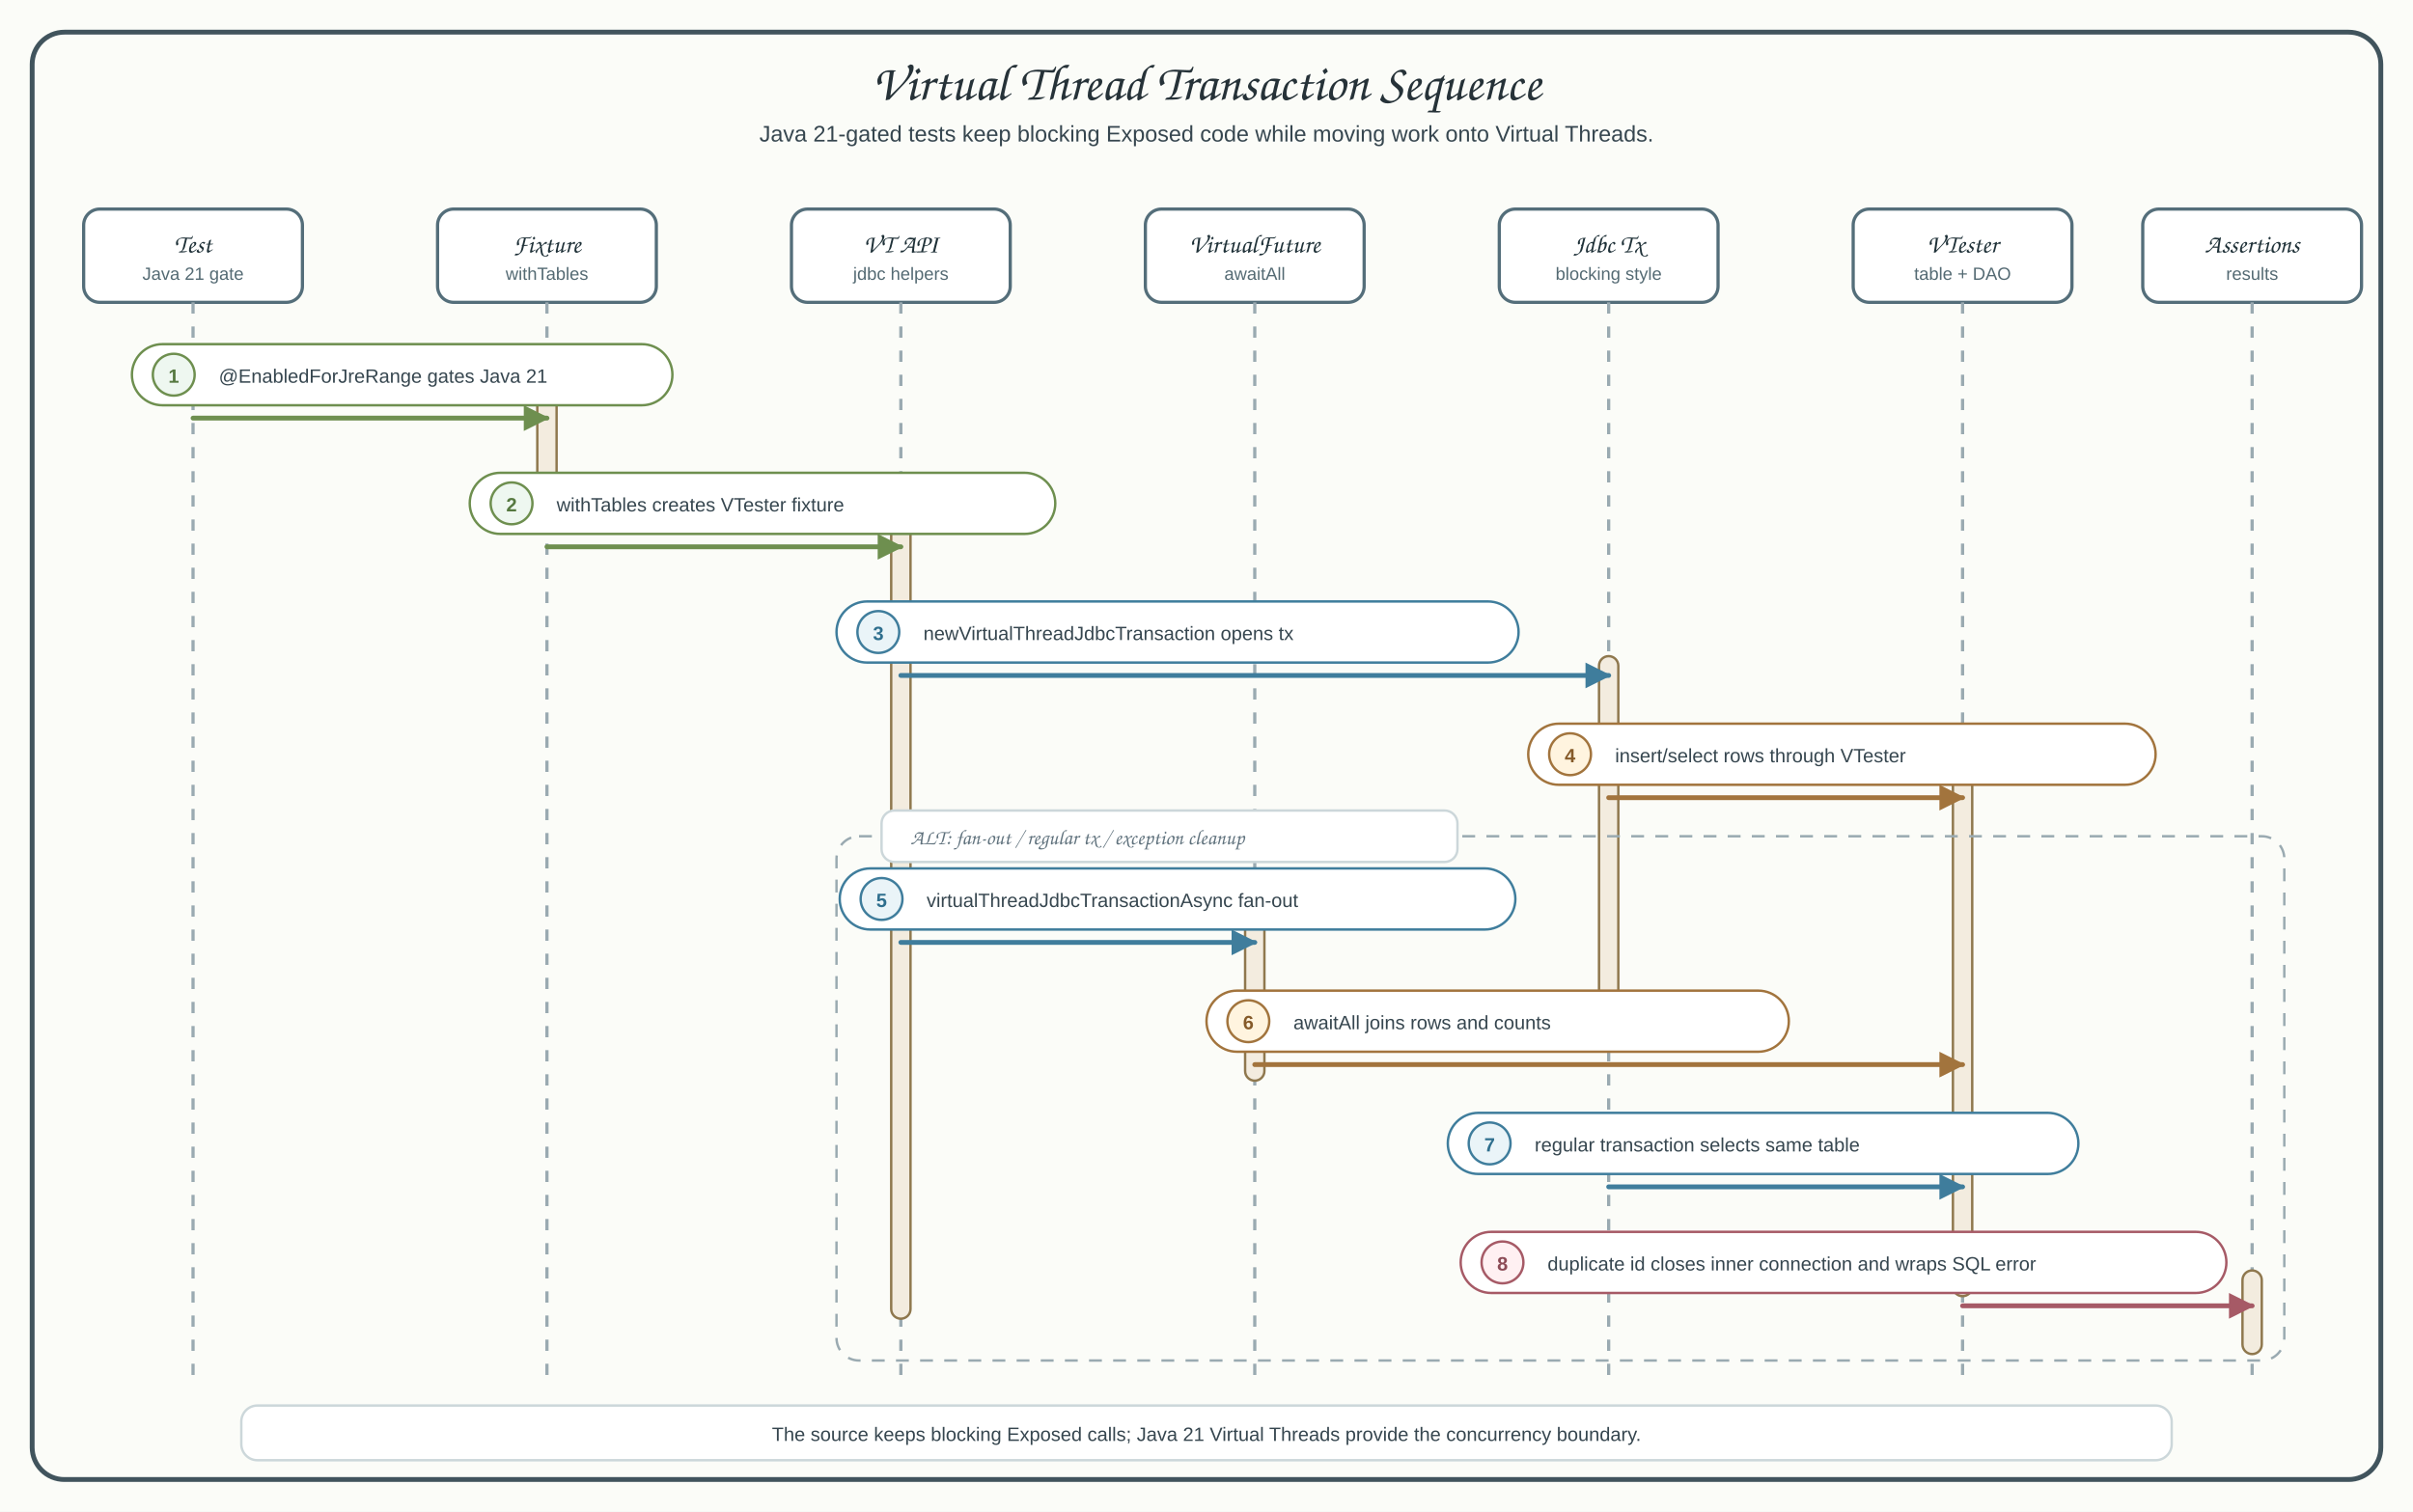
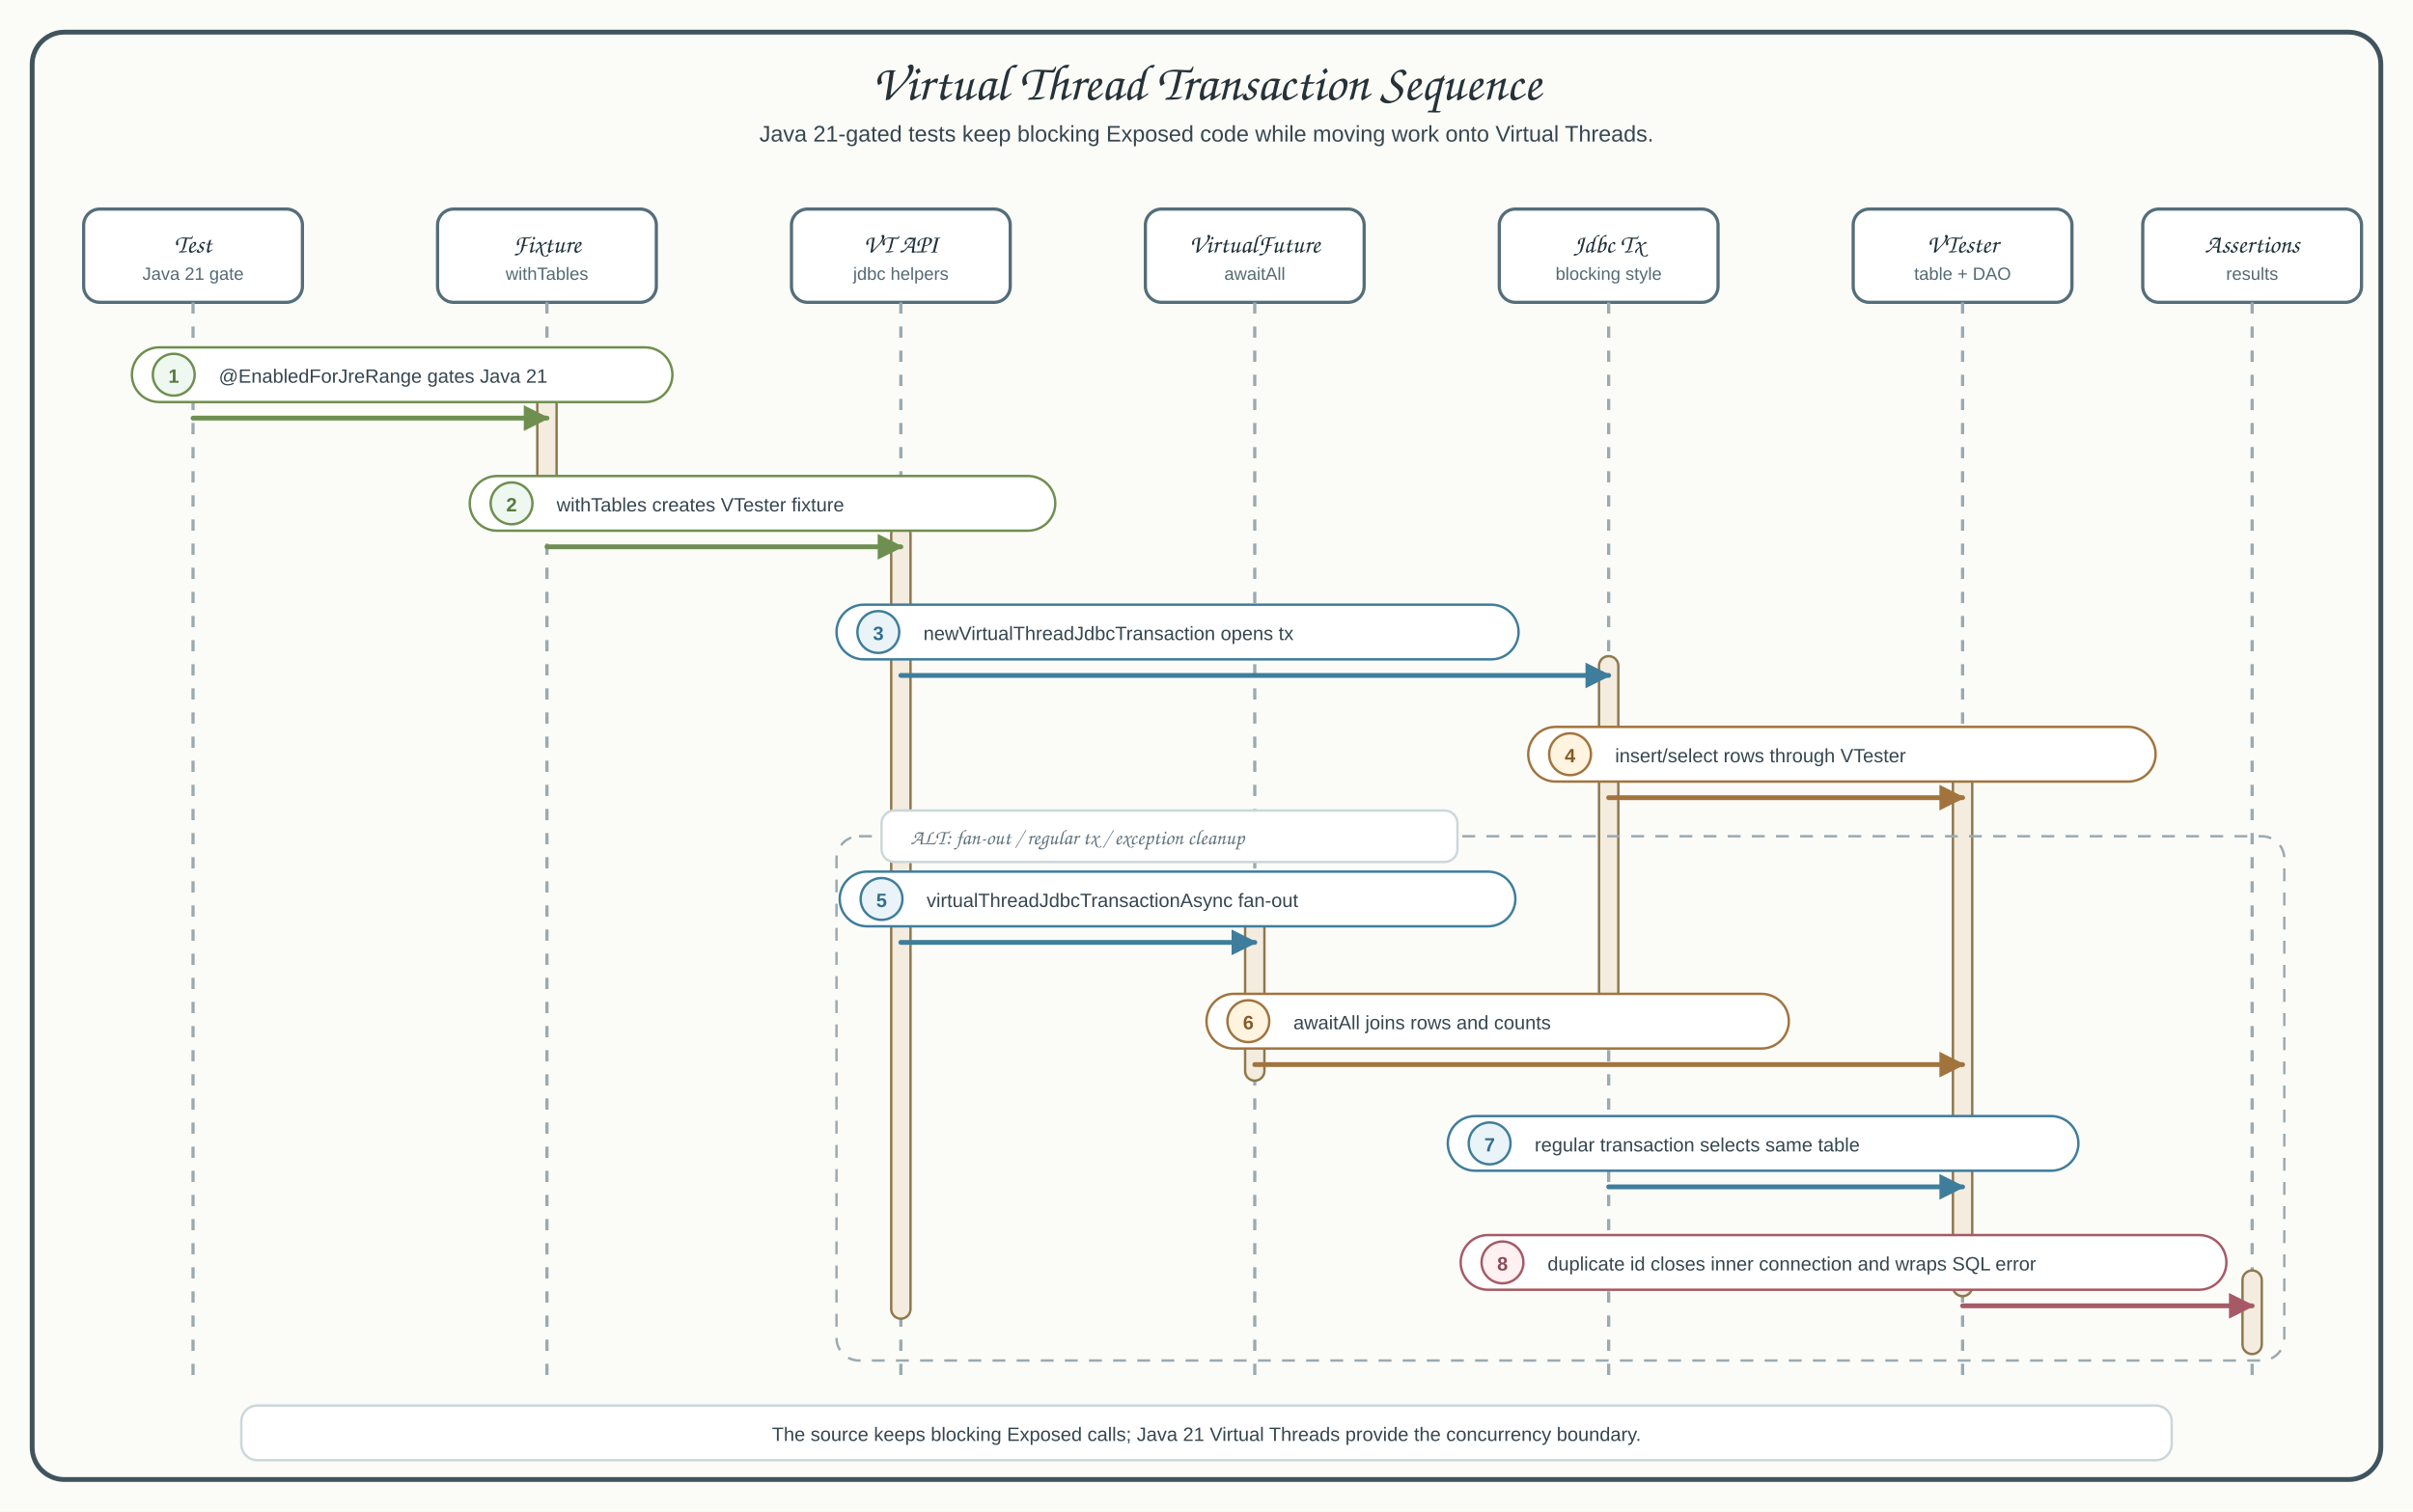
<svg xmlns="http://www.w3.org/2000/svg" viewBox="0 0 1500 940" width="1500" height="940" role="img" aria-label="Virtual Thread transaction sequence">
  <defs>
    <filter id="shadow" x="-10%" y="-10%" width="120%" height="130%">
      <feDropShadow dx="2" dy="4" stdDeviation="5" flood-color="#1f2937" flood-opacity="0.12" />
    </filter>
    <marker id="seqArrow-blue" viewBox="0 0 10 10" markerUnits="userSpaceOnUse" markerWidth="16" markerHeight="16" refX="9" refY="5" orient="auto">
      <path d="M 0 0 L 10 5 L 0 10 Z" fill="#3f7d9c" stroke="#3f7d9c" stroke-width="0" stroke-dasharray="none" style="stroke-dasharray:none" />
    </marker>
    <marker id="seqArrow-green" viewBox="0 0 10 10" markerUnits="userSpaceOnUse" markerWidth="16" markerHeight="16" refX="9" refY="5" orient="auto">
      <path d="M 0 0 L 10 5 L 0 10 Z" fill="#6e8f4f" stroke="#6e8f4f" stroke-width="0" stroke-dasharray="none" style="stroke-dasharray:none" />
    </marker>
    <marker id="seqArrow-amber" viewBox="0 0 10 10" markerUnits="userSpaceOnUse" markerWidth="16" markerHeight="16" refX="9" refY="5" orient="auto">
      <path d="M 0 0 L 10 5 L 0 10 Z" fill="#a2743d" stroke="#a2743d" stroke-width="0" stroke-dasharray="none" style="stroke-dasharray:none" />
    </marker>
    <marker id="seqArrow-red" viewBox="0 0 10 10" markerUnits="userSpaceOnUse" markerWidth="16" markerHeight="16" refX="9" refY="5" orient="auto">
      <path d="M 0 0 L 10 5 L 0 10 Z" fill="#a65a66" stroke="#a65a66" stroke-width="0" stroke-dasharray="none" style="stroke-dasharray:none" />
    </marker>
    <style>
      .canvas{fill:#fbfcf8}
      .frame{fill:#fbfcf8;stroke:#41545d;stroke-width:3}
      .title{font-family:"Architects Daughter","Comic Sans MS",cursive;font-size:32px;font-weight:400;fill:#263238}
      .subtitle,.detail{font-family:"Comic Mono","Comic Sans MS","Comic Sans","Comic Neue",Arial,sans-serif;fill:#36464f}
      .subtitle{font-size:14px}.detail{font-size:12px}
      .participant{fill:#ffffff;stroke:#546e7a;stroke-width:2}
      .participant-title{font-family:"Architects Daughter","Comic Sans MS",cursive;font-size:16px;fill:#1f3138}
      .participant-sub{font-family:"Comic Mono","Comic Sans MS","Comic Sans","Comic Neue",Arial,sans-serif;font-size:11px;fill:#546a73}
      .lifeline{stroke:#9aaab1;stroke-width:2;stroke-dasharray:7 8}
      .activation{fill:#f3ecdf;stroke:#8f784e;stroke-width:1.5}
      .callBlue{fill:none;stroke:#3f7d9c;stroke-width:3;stroke-linecap:round;stroke-linejoin:round;marker-end:url(#seqArrow-blue)}
      .callGreen{fill:none;stroke:#6e8f4f;stroke-width:3;stroke-linecap:round;stroke-linejoin:round;marker-end:url(#seqArrow-green)}
      .callAmber{fill:none;stroke:#a2743d;stroke-width:3;stroke-linecap:round;stroke-linejoin:round;marker-end:url(#seqArrow-amber)}
      .callRed{fill:none;stroke:#a65a66;stroke-width:3;stroke-linecap:round;stroke-linejoin:round;marker-end:url(#seqArrow-red)}
      .altRegion{fill:none;stroke:#9aaab1;stroke-width:1.5;stroke-dasharray:8 7}
      .altHeader{fill:#ffffff;stroke:#ccd7da;stroke-width:1.5}
      .altText{font-family:"Architects Daughter","Comic Sans MS",cursive;font-size:13px;fill:#60727d}
      .pill{stroke-width:1.5}
      .labelText{font-family:"Comic Mono","Comic Sans MS","Comic Sans","Comic Neue",Arial,sans-serif;font-size:12px;fill:#36464f}
      .num{font-family:"Comic Mono","Comic Sans MS","Comic Sans","Comic Neue",Arial,sans-serif;font-size:12px;font-weight:700}
      .footer{fill:#ffffff;stroke:#ccd7da;stroke-width:1.5}
    </style>
  </defs>
  <rect width="1500" height="940" class="canvas" />
  <rect x="20" y="20" width="1460" height="900" rx="20" class="frame" />
  <text x="750" y="62" text-anchor="middle" class="title">Virtual Thread Transaction Sequence</text>
  <text x="750" y="88" text-anchor="middle" class="subtitle">Java 21-gated tests keep blocking Exposed code while moving work onto Virtual Threads.</text>
  <g id="participants">
    <rect x="52" y="130" width="136" height="58" rx="10" class="participant" />
    <text x="120" y="157" class="participant-title" text-anchor="middle">Test</text>
    <text x="120" y="174" class="participant-sub" text-anchor="middle">Java 21 gate</text>
    <line x1="120" y1="188" x2="120" y2="858" class="lifeline" />
    <rect x="272" y="130" width="136" height="58" rx="10" class="participant" />
    <text x="340" y="157" class="participant-title" text-anchor="middle">Fixture</text>
    <text x="340" y="174" class="participant-sub" text-anchor="middle">withTables</text>
    <line x1="340" y1="188" x2="340" y2="858" class="lifeline" />
    <rect x="492" y="130" width="136" height="58" rx="10" class="participant" />
    <text x="560" y="157" class="participant-title" text-anchor="middle">VT API</text>
    <text x="560" y="174" class="participant-sub" text-anchor="middle">jdbc helpers</text>
    <line x1="560" y1="188" x2="560" y2="858" class="lifeline" />
    <rect x="712" y="130" width="136" height="58" rx="10" class="participant" />
    <text x="780" y="157" class="participant-title" text-anchor="middle">VirtualFuture</text>
    <text x="780" y="174" class="participant-sub" text-anchor="middle">awaitAll</text>
    <line x1="780" y1="188" x2="780" y2="858" class="lifeline" />
    <rect x="932" y="130" width="136" height="58" rx="10" class="participant" />
    <text x="1000" y="157" class="participant-title" text-anchor="middle">Jdbc Tx</text>
    <text x="1000" y="174" class="participant-sub" text-anchor="middle">blocking style</text>
    <line x1="1000" y1="188" x2="1000" y2="858" class="lifeline" />
    <rect x="1152" y="130" width="136" height="58" rx="10" class="participant" />
    <text x="1220" y="157" class="participant-title" text-anchor="middle">VTester</text>
    <text x="1220" y="174" class="participant-sub" text-anchor="middle">table + DAO</text>
    <line x1="1220" y1="188" x2="1220" y2="858" class="lifeline" />
    <rect x="1332" y="130" width="136" height="58" rx="10" class="participant" />
    <text x="1400" y="157" class="participant-title" text-anchor="middle">Assertions</text>
    <text x="1400" y="174" class="participant-sub" text-anchor="middle">results</text>
    <line x1="1400" y1="188" x2="1400" y2="858" class="lifeline" />
  </g>
  <rect x="334" y="244" width="12" height="70" rx="6" class="activation" />
  <rect x="554" y="326" width="12" height="494" rx="6" class="activation" />
  <rect x="774" y="548" width="12" height="124" rx="6" class="activation" />
  <rect x="994" y="408" width="12" height="244" rx="6" class="activation" />
  <rect x="1214" y="480" width="12" height="326" rx="6" class="activation" />
  <rect x="1394" y="790" width="12" height="52" rx="6" class="activation" />
  <g id="m1" data-message="1">
-     <rect class="pill" x="82" y="214" width="336" height="38" rx="19" fill="#ffffff" stroke="#6e8f4f" />
+     <rect class="pill" x="82" y="216" width="336" height="34" rx="17" fill="#ffffff" stroke="#6e8f4f" />
    <circle cx="108" cy="233" r="13" fill="#eef7f0" stroke="#6e8f4f" stroke-width="1.5" />
    <text x="108" y="238" class="num" fill="#55783f" text-anchor="middle">1</text>
    <text x="136" y="238" class="labelText">@EnabledForJreRange gates Java 21</text>
    <path d="M120,260 L340,260" class="callGreen" data-connector="m1" />
  </g>
  <g id="m2" data-message="2">
-     <rect class="pill" x="292" y="294" width="364" height="38" rx="19" fill="#ffffff" stroke="#6e8f4f" />
+     <rect class="pill" x="292" y="296" width="364" height="34" rx="17" fill="#ffffff" stroke="#6e8f4f" />
    <circle cx="318" cy="313" r="13" fill="#eef7f0" stroke="#6e8f4f" stroke-width="1.5" />
    <text x="318" y="318" class="num" fill="#55783f" text-anchor="middle">2</text>
    <text x="346" y="318" class="labelText">withTables creates VTester fixture</text>
    <path d="M340,340 L560,340" class="callGreen" data-connector="m2" />
  </g>
  <g id="m3" data-message="3">
-     <rect class="pill" x="520" y="374" width="424" height="38" rx="19" fill="#ffffff" stroke="#3f7d9c" />
+     <rect class="pill" x="520" y="376" width="424" height="34" rx="17" fill="#ffffff" stroke="#3f7d9c" />
    <circle cx="546" cy="393" r="13" fill="#eaf4f8" stroke="#3f7d9c" stroke-width="1.5" />
    <text x="546" y="398" class="num" fill="#2f6f8e" text-anchor="middle">3</text>
    <text x="574" y="398" class="labelText">newVirtualThreadJdbcTransaction opens tx</text>
    <path d="M560,420 L1000,420" class="callBlue" data-connector="m3" />
  </g>
  <g id="m4" data-message="4">
-     <rect class="pill" x="950" y="450" width="390" height="38" rx="19" fill="#ffffff" stroke="#a2743d" />
+     <rect class="pill" x="950" y="452" width="390" height="34" rx="17" fill="#ffffff" stroke="#a2743d" />
    <circle cx="976" cy="469" r="13" fill="#fff4df" stroke="#a2743d" stroke-width="1.5" />
    <text x="976" y="474" class="num" fill="#855a29" text-anchor="middle">4</text>
    <text x="1004" y="474" class="labelText">insert/select rows through VTester</text>
    <path d="M1000,496 L1220,496" class="callAmber" data-connector="m4" />
  </g>
  <rect x="520" y="520" width="900" height="326" rx="14" class="altRegion" />
  <rect x="548" y="504" width="358" height="32" rx="8" class="altHeader" />
  <text x="566" y="525" class="altText">ALT: fan-out / regular tx / exception cleanup</text>
  <g id="m5" data-message="5">
-     <rect class="pill" x="522" y="540" width="420" height="38" rx="19" fill="#ffffff" stroke="#3f7d9c" />
+     <rect class="pill" x="522" y="542" width="420" height="34" rx="17" fill="#ffffff" stroke="#3f7d9c" />
    <circle cx="548" cy="559" r="13" fill="#eaf4f8" stroke="#3f7d9c" stroke-width="1.5" />
    <text x="548" y="564" class="num" fill="#2f6f8e" text-anchor="middle">5</text>
    <text x="576" y="564" class="labelText">virtualThreadJdbcTransactionAsync fan-out</text>
    <path d="M560,586 L780,586" class="callBlue" data-connector="m5" />
  </g>
  <g id="m6" data-message="6">
-     <rect class="pill" x="750" y="616" width="362" height="38" rx="19" fill="#ffffff" stroke="#a2743d" />
+     <rect class="pill" x="750" y="618" width="362" height="34" rx="17" fill="#ffffff" stroke="#a2743d" />
    <circle cx="776" cy="635" r="13" fill="#fff4df" stroke="#a2743d" stroke-width="1.5" />
    <text x="776" y="640" class="num" fill="#855a29" text-anchor="middle">6</text>
    <text x="804" y="640" class="labelText">awaitAll joins rows and counts</text>
    <path d="M780,662 L1220,662" class="callAmber" data-connector="m6" />
  </g>
  <g id="m7" data-message="7">
-     <rect class="pill" x="900" y="692" width="392" height="38" rx="19" fill="#ffffff" stroke="#3f7d9c" />
+     <rect class="pill" x="900" y="694" width="392" height="34" rx="17" fill="#ffffff" stroke="#3f7d9c" />
    <circle cx="926" cy="711" r="13" fill="#eaf4f8" stroke="#3f7d9c" stroke-width="1.5" />
    <text x="926" y="716" class="num" fill="#2f6f8e" text-anchor="middle">7</text>
    <text x="954" y="716" class="labelText">regular transaction selects same table</text>
    <path d="M1000,738 L1220,738" class="callBlue" data-connector="m7" />
  </g>
  <g id="m8" data-message="8">
-     <rect class="pill" x="908" y="766" width="476" height="38" rx="19" fill="#ffffff" stroke="#a65a66" />
+     <rect class="pill" x="908" y="768" width="476" height="34" rx="17" fill="#ffffff" stroke="#a65a66" />
    <circle cx="934" cy="785" r="13" fill="#fff0f2" stroke="#a65a66" stroke-width="1.5" />
    <text x="934" y="790" class="num" fill="#8c4b56" text-anchor="middle">8</text>
    <text x="962" y="790" class="labelText">duplicate id closes inner connection and wraps SQL error</text>
    <path d="M1220,812 L1400,812" class="callRed" data-connector="m8" />
  </g>
  <rect x="150" y="874" width="1200" height="34" rx="10" class="footer" />
  <text x="750" y="896" class="detail" text-anchor="middle">The source keeps blocking Exposed calls; Java 21 Virtual Threads provide the concurrency boundary.</text>
</svg>
